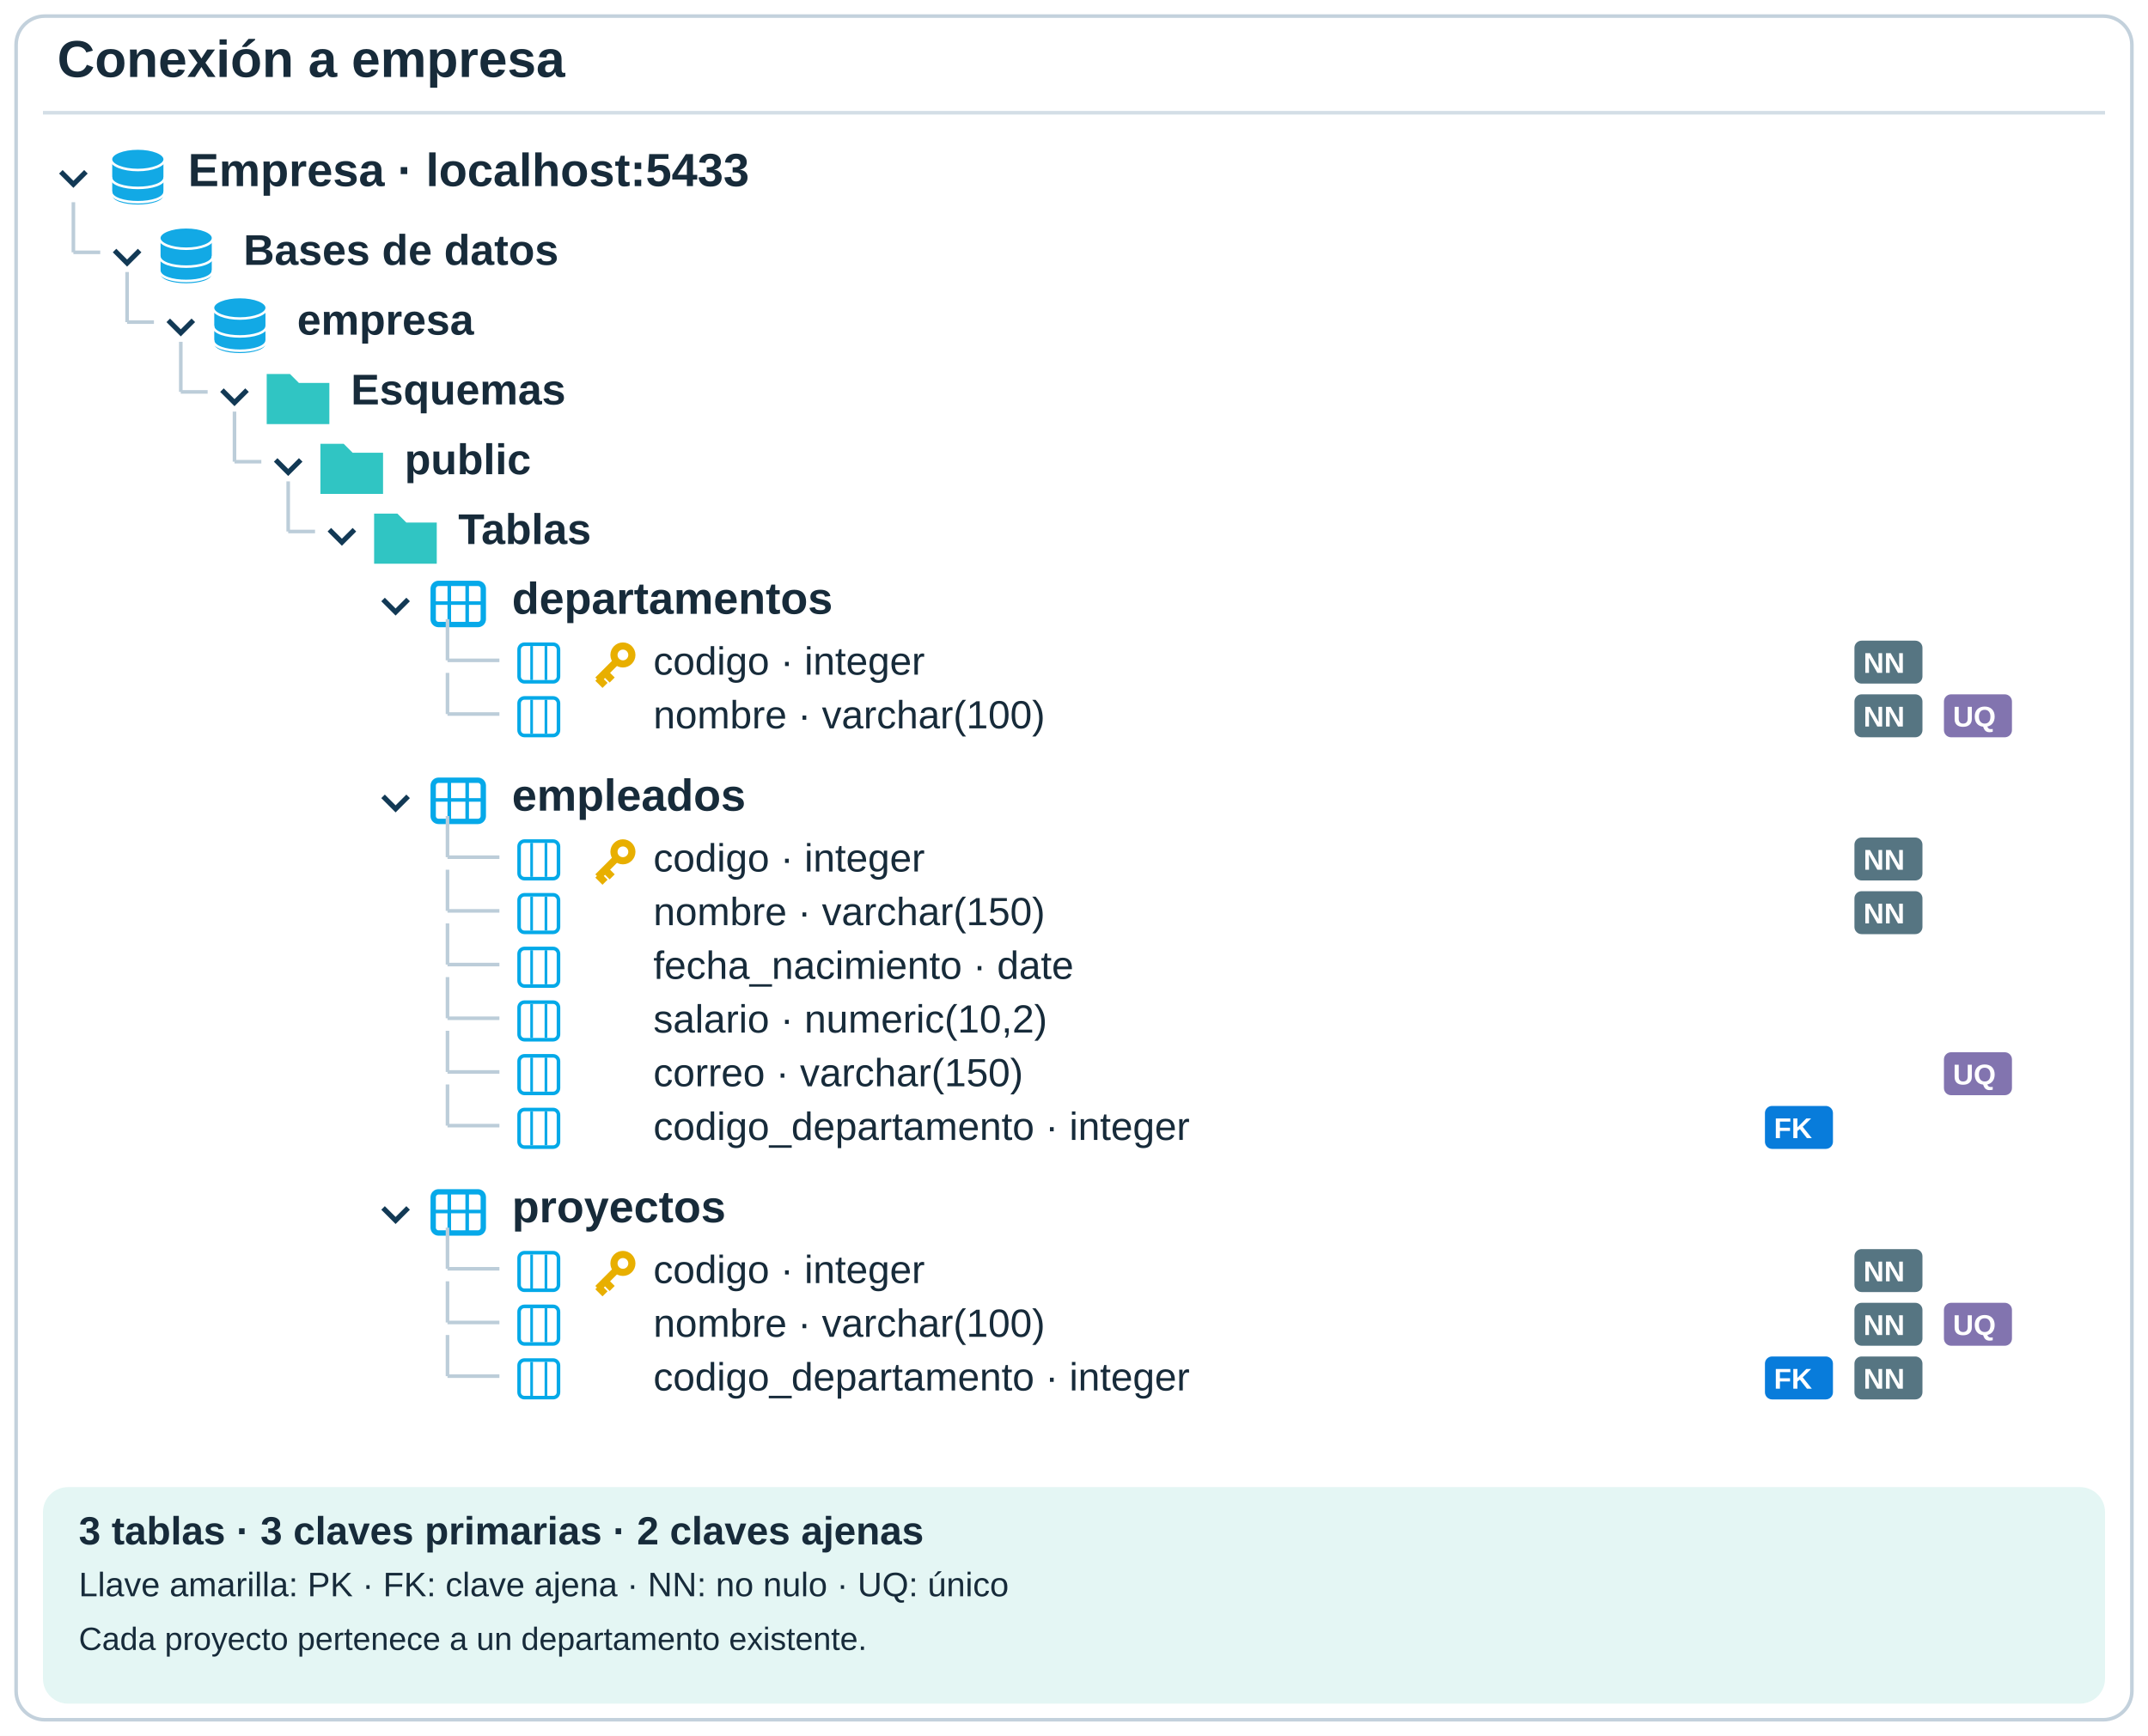
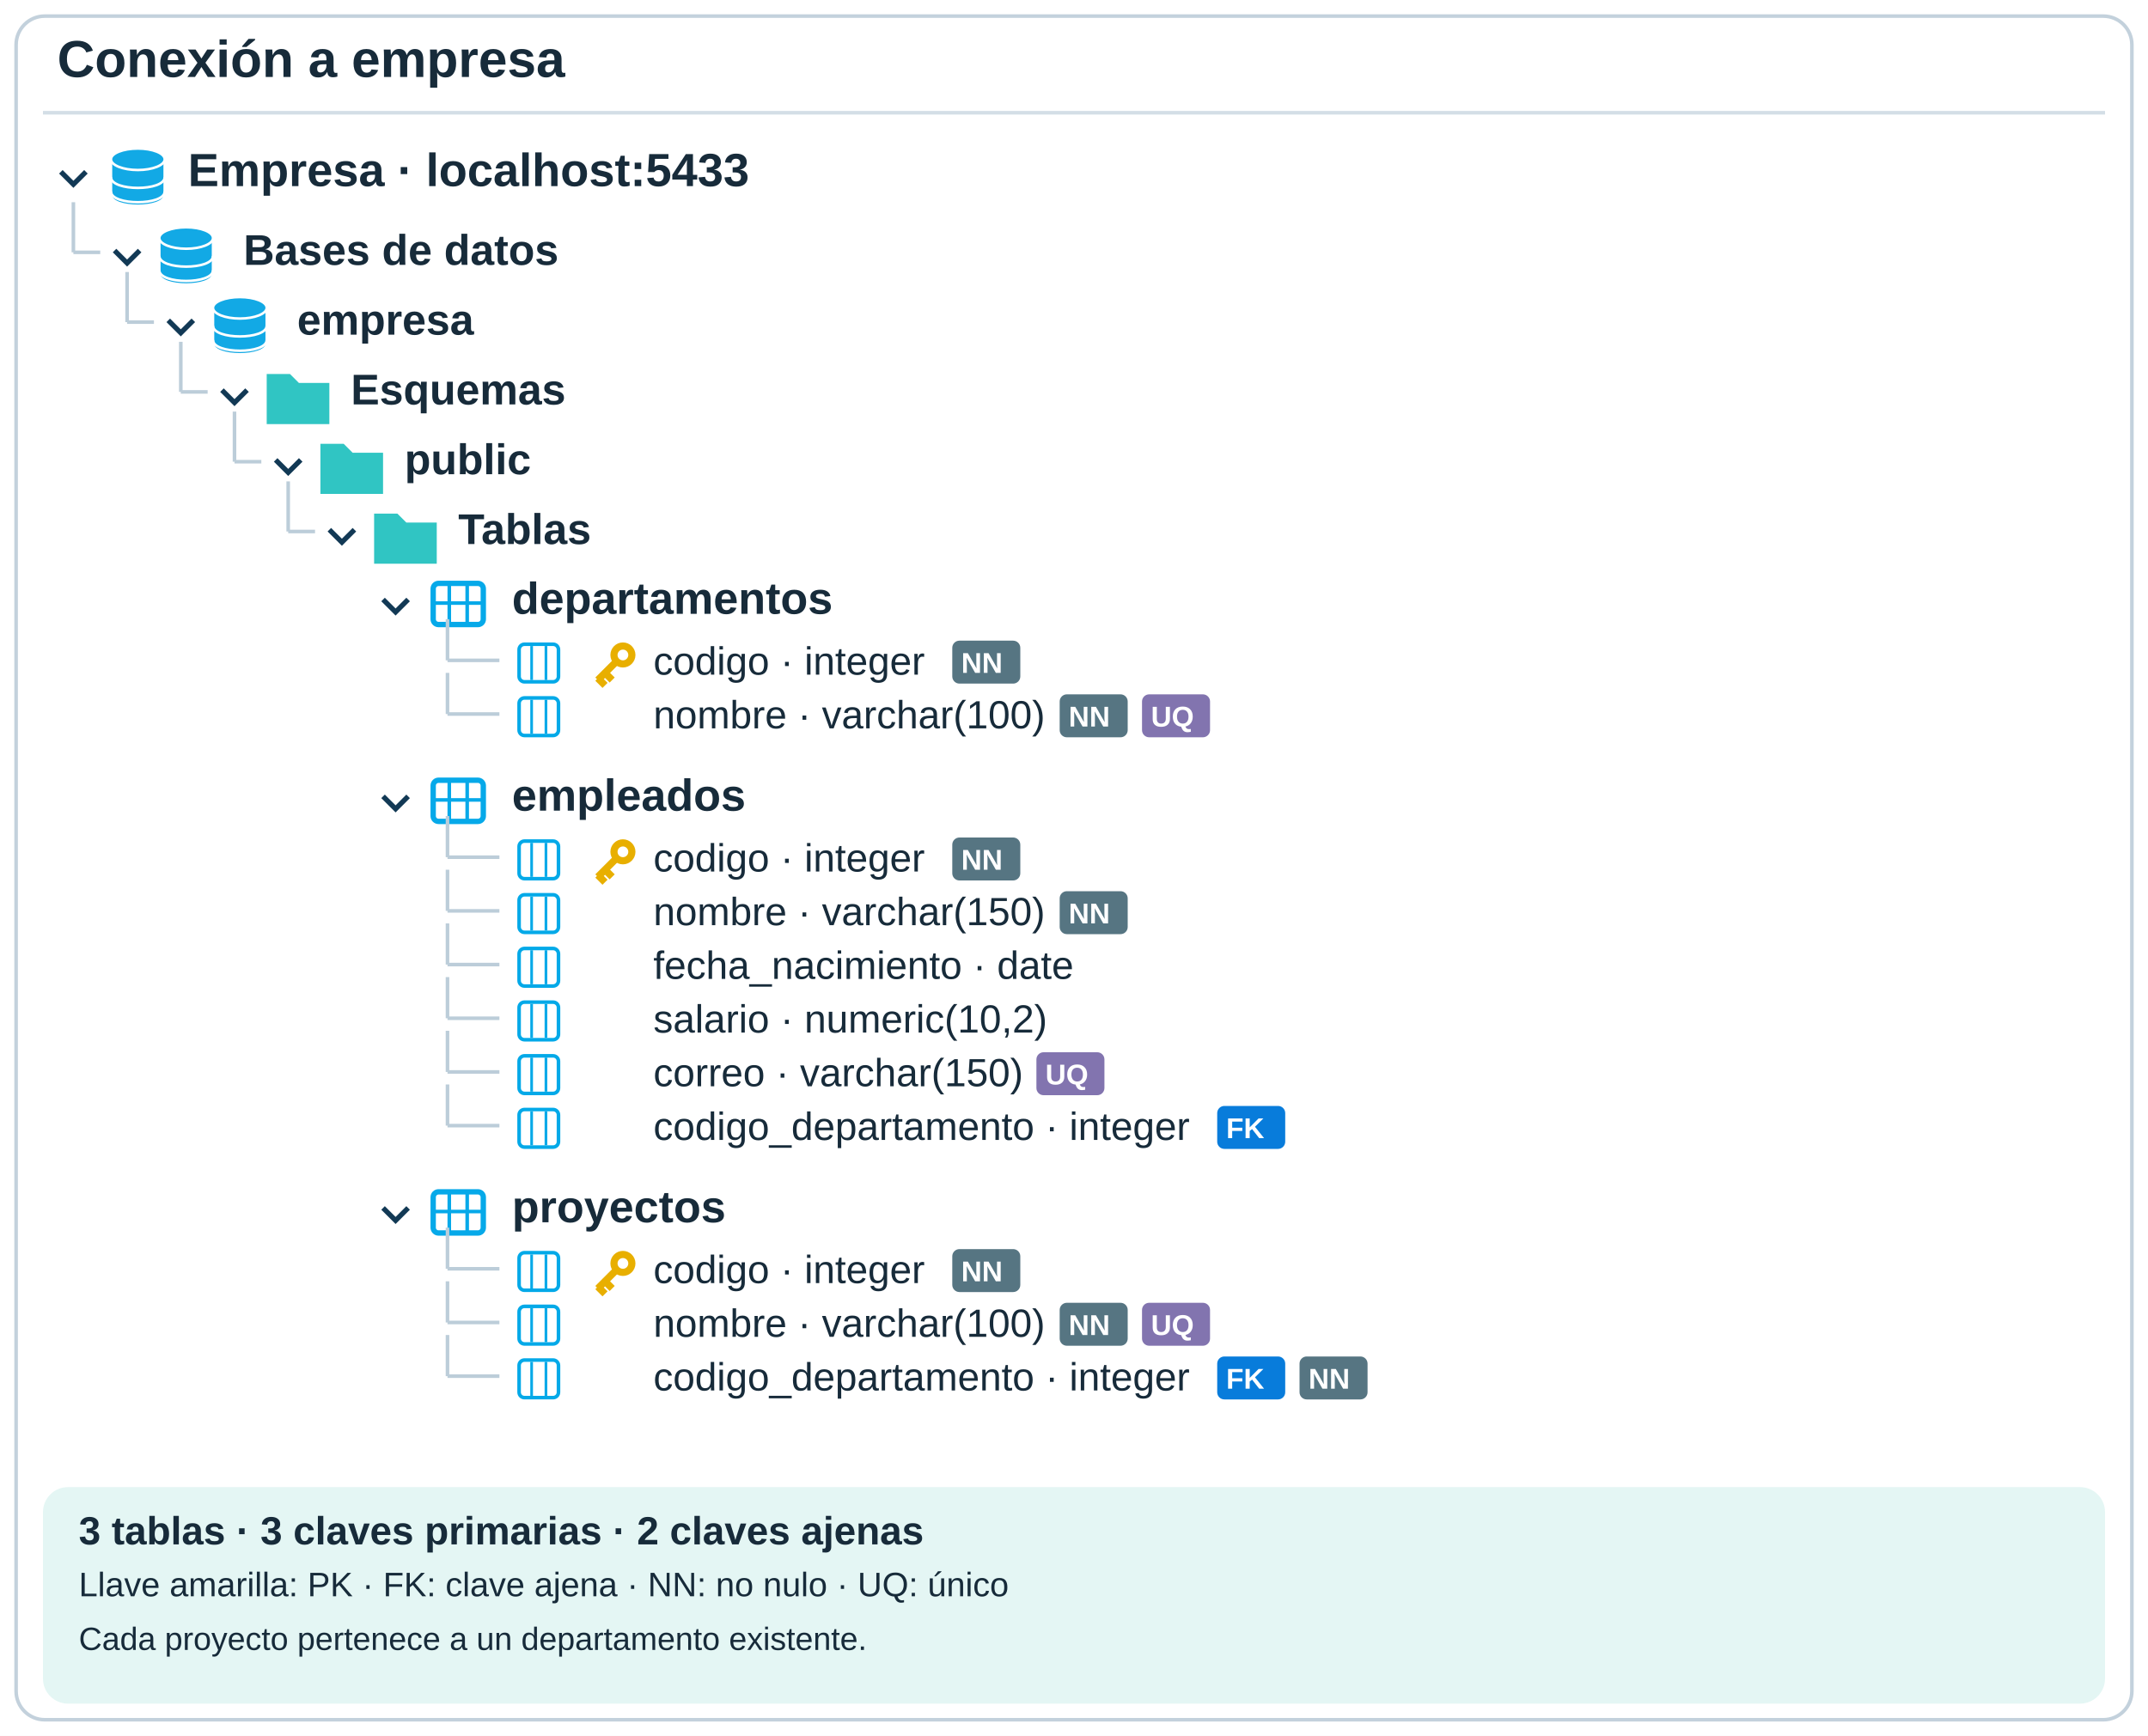
<svg xmlns="http://www.w3.org/2000/svg" width="1200" height="970" viewBox="0 0 1200 970">
  <rect width="100%" height="100%" fill="white" />
  <rect x="9" y="9" width="1182" height="952" rx="16" fill="none" stroke="#c3d1dc" stroke-width="2" />
  <text x="32" y="43" font-family="Segoe UI, Arial, sans-serif" font-size="29" font-weight="700" fill="#172b3a">Conexión a empresa</text>
  <path d="M24 63H1176" stroke="#d3dee6" stroke-width="2" />
  <path d="M34 96l7 7 7-7" fill="none" stroke="#123955" stroke-width="2.8" />
  <g fill="#12a9e5" stroke="white" stroke-width="1.4">
    <path d="M62 89v20c0 8 30 8 30 0v-20Z" />
    <ellipse cx="77" cy="89" rx="15" ry="6" />
    <path d="M62 99c0 8 30 8 30 0M62 107c0 8 30 8 30 0" fill="none" />
  </g>
  <text x="105" y="104" font-family="Segoe UI, Arial, sans-serif" font-size="26" font-weight="700" fill="#172b3a">Empresa · localhost:5433</text>
  <path d="M41 113H41V141" fill="none" stroke="#bccdd9" stroke-width="2" />
  <path d="M41 141H56V141" fill="none" stroke="#bccdd9" stroke-width="2" />
  <path d="M64 140l7 7 7-7" fill="none" stroke="#123955" stroke-width="2.8" />
  <g fill="#12a9e5" stroke="white" stroke-width="1.4">
    <path d="M89 133v20c0 8 30 8 30 0v-20Z" />
    <ellipse cx="104" cy="133" rx="15" ry="6" />
    <path d="M89 143c0 8 30 8 30 0M89 151c0 8 30 8 30 0" fill="none" />
  </g>
  <text x="136" y="148" font-family="Segoe UI, Arial, sans-serif" font-size="24" font-weight="700" fill="#172b3a">Bases de datos</text>
  <path d="M71 152H71V180" fill="none" stroke="#bccdd9" stroke-width="2" />
  <path d="M71 180H86V180" fill="none" stroke="#bccdd9" stroke-width="2" />
  <path d="M94 179l7 7 7-7" fill="none" stroke="#123955" stroke-width="2.8" />
  <g fill="#12a9e5" stroke="white" stroke-width="1.4">
    <path d="M119 172v20c0 8 30 8 30 0v-20Z" />
    <ellipse cx="134" cy="172" rx="15" ry="6" />
    <path d="M119 182c0 8 30 8 30 0M119 190c0 8 30 8 30 0" fill="none" />
  </g>
  <text x="166" y="187" font-family="Segoe UI, Arial, sans-serif" font-size="24" font-weight="700" fill="#172b3a">empresa</text>
  <path d="M101 191H101V219" fill="none" stroke="#bccdd9" stroke-width="2" />
  <path d="M101 219H116V219" fill="none" stroke="#bccdd9" stroke-width="2" />
  <path d="M124 218l7 7 7-7" fill="none" stroke="#123955" stroke-width="2.8" />
  <path d="M149 209h13l5 5h17v23h-35Z" fill="#30c5c3" />
  <text x="196" y="226" font-family="Segoe UI, Arial, sans-serif" font-size="24" font-weight="700" fill="#172b3a">Esquemas</text>
  <path d="M131 230H131V258" fill="none" stroke="#bccdd9" stroke-width="2" />
  <path d="M131 258H146V258" fill="none" stroke="#bccdd9" stroke-width="2" />
  <path d="M154 257l7 7 7-7" fill="none" stroke="#123955" stroke-width="2.8" />
  <path d="M179 248h13l5 5h17v23h-35Z" fill="#30c5c3" />
  <text x="226" y="265" font-family="Segoe UI, Arial, sans-serif" font-size="24" font-weight="700" fill="#172b3a">public</text>
  <path d="M161 269H161V297" fill="none" stroke="#bccdd9" stroke-width="2" />
  <path d="M161 297H176V297" fill="none" stroke="#bccdd9" stroke-width="2" />
  <path d="M184 296l7 7 7-7" fill="none" stroke="#123955" stroke-width="2.8" />
  <path d="M209 287h13l5 5h17v23h-35Z" fill="#30c5c3" />
  <text x="256" y="304" font-family="Segoe UI, Arial, sans-serif" font-size="24" font-weight="700" fill="#172b3a">Tablas</text>
  <path d="M214 335l7 7 7-7" fill="none" stroke="#123955" stroke-width="2.8" />
  <rect x="242" y="326" width="28" height="23" rx="3" fill="none" stroke="#06a9e9" stroke-width="3" />
  <path d="M251 327v21m10-21v21M243 337h26" stroke="#06a9e9" stroke-width="2" />
  <text x="286" y="343" font-family="Segoe UI, Arial, sans-serif" font-size="25" font-weight="700" fill="#172b3a">departamentos</text>
  <path d="M250 346H250V369" fill="none" stroke="#bccdd9" stroke-width="2" />
  <path d="M250 369H279V369" fill="none" stroke="#bccdd9" stroke-width="2" />
  <rect x="290" y="360" width="22" height="21" rx="3" fill="none" stroke="#03a9e8" stroke-width="2" />
  <path d="M297 361v19m8-19v19" stroke="#03a9e8" stroke-width="1.5" />
  <g stroke="#e8af00" stroke-width="4" fill="none">
    <circle cx="348" cy="366" r="5" />
    <path d="M344 370l-10 10m4-4 4 4m-8-1 4 4" />
  </g>
  <text x="365" y="377" font-family="Segoe UI, Arial, sans-serif" font-size="22" font-weight="400" fill="#172b3a">codigo · integer</text>
-   <rect x="1036" y="358" width="38" height="24" rx="4" fill="#567582" />
-   <text x="1041" y="376" font-family="Segoe UI, Arial, sans-serif" font-size="16" font-weight="700" fill="#fff">NN</text>
+   <rect x="532" y="358" width="38" height="24" rx="4" fill="#567582" />
+   <text x="537" y="376" font-family="Segoe UI, Arial, sans-serif" font-size="16" font-weight="700" fill="#fff">NN</text>
  <path d="M250 376H250V399" fill="none" stroke="#bccdd9" stroke-width="2" />
  <path d="M250 399H279V399" fill="none" stroke="#bccdd9" stroke-width="2" />
  <rect x="290" y="390" width="22" height="21" rx="3" fill="none" stroke="#03a9e8" stroke-width="2" />
  <path d="M297 391v19m8-19v19" stroke="#03a9e8" stroke-width="1.5" />
  <text x="365" y="407" font-family="Segoe UI, Arial, sans-serif" font-size="22" font-weight="400" fill="#172b3a">nombre · varchar(100)</text>
-   <rect x="1036" y="388" width="38" height="24" rx="4" fill="#567582" />
-   <text x="1041" y="406" font-family="Segoe UI, Arial, sans-serif" font-size="16" font-weight="700" fill="#fff">NN</text>
-   <rect x="1086" y="388" width="38" height="24" rx="4" fill="#8274af" />
-   <text x="1091" y="406" font-family="Segoe UI, Arial, sans-serif" font-size="16" font-weight="700" fill="#fff">UQ</text>
+   <rect x="592" y="388" width="38" height="24" rx="4" fill="#567582" />
+   <text x="597" y="406" font-family="Segoe UI, Arial, sans-serif" font-size="16" font-weight="700" fill="#fff">NN</text>
+   <rect x="638" y="388" width="38" height="24" rx="4" fill="#8274af" />
+   <text x="643" y="406" font-family="Segoe UI, Arial, sans-serif" font-size="16" font-weight="700" fill="#fff">UQ</text>
  <path d="M214 445l7 7 7-7" fill="none" stroke="#123955" stroke-width="2.8" />
  <rect x="242" y="436" width="28" height="23" rx="3" fill="none" stroke="#06a9e9" stroke-width="3" />
  <path d="M251 437v21m10-21v21M243 447h26" stroke="#06a9e9" stroke-width="2" />
  <text x="286" y="453" font-family="Segoe UI, Arial, sans-serif" font-size="25" font-weight="700" fill="#172b3a">empleados</text>
  <path d="M250 456H250V479" fill="none" stroke="#bccdd9" stroke-width="2" />
  <path d="M250 479H279V479" fill="none" stroke="#bccdd9" stroke-width="2" />
  <rect x="290" y="470" width="22" height="21" rx="3" fill="none" stroke="#03a9e8" stroke-width="2" />
  <path d="M297 471v19m8-19v19" stroke="#03a9e8" stroke-width="1.5" />
  <g stroke="#e8af00" stroke-width="4" fill="none">
    <circle cx="348" cy="476" r="5" />
    <path d="M344 480l-10 10m4-4 4 4m-8-1 4 4" />
  </g>
  <text x="365" y="487" font-family="Segoe UI, Arial, sans-serif" font-size="22" font-weight="400" fill="#172b3a">codigo · integer</text>
-   <rect x="1036" y="468" width="38" height="24" rx="4" fill="#567582" />
-   <text x="1041" y="486" font-family="Segoe UI, Arial, sans-serif" font-size="16" font-weight="700" fill="#fff">NN</text>
+   <rect x="532" y="468" width="38" height="24" rx="4" fill="#567582" />
+   <text x="537" y="486" font-family="Segoe UI, Arial, sans-serif" font-size="16" font-weight="700" fill="#fff">NN</text>
  <path d="M250 486H250V509" fill="none" stroke="#bccdd9" stroke-width="2" />
  <path d="M250 509H279V509" fill="none" stroke="#bccdd9" stroke-width="2" />
  <rect x="290" y="500" width="22" height="21" rx="3" fill="none" stroke="#03a9e8" stroke-width="2" />
  <path d="M297 501v19m8-19v19" stroke="#03a9e8" stroke-width="1.5" />
  <text x="365" y="517" font-family="Segoe UI, Arial, sans-serif" font-size="22" font-weight="400" fill="#172b3a">nombre · varchar(150)</text>
-   <rect x="1036" y="498" width="38" height="24" rx="4" fill="#567582" />
-   <text x="1041" y="516" font-family="Segoe UI, Arial, sans-serif" font-size="16" font-weight="700" fill="#fff">NN</text>
+   <rect x="592" y="498" width="38" height="24" rx="4" fill="#567582" />
+   <text x="597" y="516" font-family="Segoe UI, Arial, sans-serif" font-size="16" font-weight="700" fill="#fff">NN</text>
  <path d="M250 516H250V539" fill="none" stroke="#bccdd9" stroke-width="2" />
  <path d="M250 539H279V539" fill="none" stroke="#bccdd9" stroke-width="2" />
  <rect x="290" y="530" width="22" height="21" rx="3" fill="none" stroke="#03a9e8" stroke-width="2" />
  <path d="M297 531v19m8-19v19" stroke="#03a9e8" stroke-width="1.5" />
  <text x="365" y="547" font-family="Segoe UI, Arial, sans-serif" font-size="22" font-weight="400" fill="#172b3a">fecha_nacimiento · date</text>
  <path d="M250 546H250V569" fill="none" stroke="#bccdd9" stroke-width="2" />
  <path d="M250 569H279V569" fill="none" stroke="#bccdd9" stroke-width="2" />
  <rect x="290" y="560" width="22" height="21" rx="3" fill="none" stroke="#03a9e8" stroke-width="2" />
  <path d="M297 561v19m8-19v19" stroke="#03a9e8" stroke-width="1.5" />
  <text x="365" y="577" font-family="Segoe UI, Arial, sans-serif" font-size="22" font-weight="400" fill="#172b3a">salario · numeric(10,2)</text>
  <path d="M250 576H250V599" fill="none" stroke="#bccdd9" stroke-width="2" />
  <path d="M250 599H279V599" fill="none" stroke="#bccdd9" stroke-width="2" />
  <rect x="290" y="590" width="22" height="21" rx="3" fill="none" stroke="#03a9e8" stroke-width="2" />
  <path d="M297 591v19m8-19v19" stroke="#03a9e8" stroke-width="1.5" />
  <text x="365" y="607" font-family="Segoe UI, Arial, sans-serif" font-size="22" font-weight="400" fill="#172b3a">correo · varchar(150)</text>
-   <rect x="1086" y="588" width="38" height="24" rx="4" fill="#8274af" />
-   <text x="1091" y="606" font-family="Segoe UI, Arial, sans-serif" font-size="16" font-weight="700" fill="#fff">UQ</text>
+   <rect x="579" y="588" width="38" height="24" rx="4" fill="#8274af" />
+   <text x="584" y="606" font-family="Segoe UI, Arial, sans-serif" font-size="16" font-weight="700" fill="#fff">UQ</text>
  <path d="M250 606H250V629" fill="none" stroke="#bccdd9" stroke-width="2" />
  <path d="M250 629H279V629" fill="none" stroke="#bccdd9" stroke-width="2" />
  <rect x="290" y="620" width="22" height="21" rx="3" fill="none" stroke="#03a9e8" stroke-width="2" />
  <path d="M297 621v19m8-19v19" stroke="#03a9e8" stroke-width="1.5" />
  <text x="365" y="637" font-family="Segoe UI, Arial, sans-serif" font-size="22" font-weight="400" fill="#172b3a">codigo_departamento · integer</text>
-   <rect x="986" y="618" width="38" height="24" rx="4" fill="#087cdb" />
-   <text x="991" y="636" font-family="Segoe UI, Arial, sans-serif" font-size="16" font-weight="700" fill="#fff">FK</text>
+   <rect x="680" y="618" width="38" height="24" rx="4" fill="#087cdb" />
+   <text x="685" y="636" font-family="Segoe UI, Arial, sans-serif" font-size="16" font-weight="700" fill="#fff">FK</text>
  <path d="M214 675l7 7 7-7" fill="none" stroke="#123955" stroke-width="2.8" />
  <rect x="242" y="666" width="28" height="23" rx="3" fill="none" stroke="#06a9e9" stroke-width="3" />
  <path d="M251 667v21m10-21v21M243 677h26" stroke="#06a9e9" stroke-width="2" />
  <text x="286" y="683" font-family="Segoe UI, Arial, sans-serif" font-size="25" font-weight="700" fill="#172b3a">proyectos</text>
  <path d="M250 686H250V709" fill="none" stroke="#bccdd9" stroke-width="2" />
  <path d="M250 709H279V709" fill="none" stroke="#bccdd9" stroke-width="2" />
  <rect x="290" y="700" width="22" height="21" rx="3" fill="none" stroke="#03a9e8" stroke-width="2" />
  <path d="M297 701v19m8-19v19" stroke="#03a9e8" stroke-width="1.5" />
  <g stroke="#e8af00" stroke-width="4" fill="none">
    <circle cx="348" cy="706" r="5" />
    <path d="M344 710l-10 10m4-4 4 4m-8-1 4 4" />
  </g>
  <text x="365" y="717" font-family="Segoe UI, Arial, sans-serif" font-size="22" font-weight="400" fill="#172b3a">codigo · integer</text>
-   <rect x="1036" y="698" width="38" height="24" rx="4" fill="#567582" />
-   <text x="1041" y="716" font-family="Segoe UI, Arial, sans-serif" font-size="16" font-weight="700" fill="#fff">NN</text>
+   <rect x="532" y="698" width="38" height="24" rx="4" fill="#567582" />
+   <text x="537" y="716" font-family="Segoe UI, Arial, sans-serif" font-size="16" font-weight="700" fill="#fff">NN</text>
  <path d="M250 716H250V739" fill="none" stroke="#bccdd9" stroke-width="2" />
  <path d="M250 739H279V739" fill="none" stroke="#bccdd9" stroke-width="2" />
  <rect x="290" y="730" width="22" height="21" rx="3" fill="none" stroke="#03a9e8" stroke-width="2" />
  <path d="M297 731v19m8-19v19" stroke="#03a9e8" stroke-width="1.5" />
  <text x="365" y="747" font-family="Segoe UI, Arial, sans-serif" font-size="22" font-weight="400" fill="#172b3a">nombre · varchar(100)</text>
-   <rect x="1036" y="728" width="38" height="24" rx="4" fill="#567582" />
-   <text x="1041" y="746" font-family="Segoe UI, Arial, sans-serif" font-size="16" font-weight="700" fill="#fff">NN</text>
-   <rect x="1086" y="728" width="38" height="24" rx="4" fill="#8274af" />
-   <text x="1091" y="746" font-family="Segoe UI, Arial, sans-serif" font-size="16" font-weight="700" fill="#fff">UQ</text>
+   <rect x="592" y="728" width="38" height="24" rx="4" fill="#567582" />
+   <text x="597" y="746" font-family="Segoe UI, Arial, sans-serif" font-size="16" font-weight="700" fill="#fff">NN</text>
+   <rect x="638" y="728" width="38" height="24" rx="4" fill="#8274af" />
+   <text x="643" y="746" font-family="Segoe UI, Arial, sans-serif" font-size="16" font-weight="700" fill="#fff">UQ</text>
  <path d="M250 746H250V769" fill="none" stroke="#bccdd9" stroke-width="2" />
  <path d="M250 769H279V769" fill="none" stroke="#bccdd9" stroke-width="2" />
  <rect x="290" y="760" width="22" height="21" rx="3" fill="none" stroke="#03a9e8" stroke-width="2" />
  <path d="M297 761v19m8-19v19" stroke="#03a9e8" stroke-width="1.5" />
  <text x="365" y="777" font-family="Segoe UI, Arial, sans-serif" font-size="22" font-weight="400" fill="#172b3a">codigo_departamento · integer</text>
-   <rect x="986" y="758" width="38" height="24" rx="4" fill="#087cdb" />
-   <text x="991" y="776" font-family="Segoe UI, Arial, sans-serif" font-size="16" font-weight="700" fill="#fff">FK</text>
-   <rect x="1036" y="758" width="38" height="24" rx="4" fill="#567582" />
-   <text x="1041" y="776" font-family="Segoe UI, Arial, sans-serif" font-size="16" font-weight="700" fill="#fff">NN</text>
+   <rect x="680" y="758" width="38" height="24" rx="4" fill="#087cdb" />
+   <text x="685" y="776" font-family="Segoe UI, Arial, sans-serif" font-size="16" font-weight="700" fill="#fff">FK</text>
+   <rect x="726" y="758" width="38" height="24" rx="4" fill="#567582" />
+   <text x="731" y="776" font-family="Segoe UI, Arial, sans-serif" font-size="16" font-weight="700" fill="#fff">NN</text>
  <rect x="24" y="831" width="1152" height="121" rx="14" fill="#e4f6f4" />
  <text x="44" y="863" font-family="Segoe UI, Arial, sans-serif" font-size="22" font-weight="700" fill="#172b3a">3 tablas · 3 claves primarias · 2 claves ajenas</text>
  <text x="44" y="892" font-family="Segoe UI, Arial, sans-serif" font-size="19" font-weight="400" fill="#172b3a">Llave amarilla: PK · FK: clave ajena · NN: no nulo · UQ: único</text>
  <text x="44" y="922" font-family="Segoe UI, Arial, sans-serif" font-size="18" font-weight="400" fill="#172b3a">Cada proyecto pertenece a un departamento existente.</text>
</svg>
